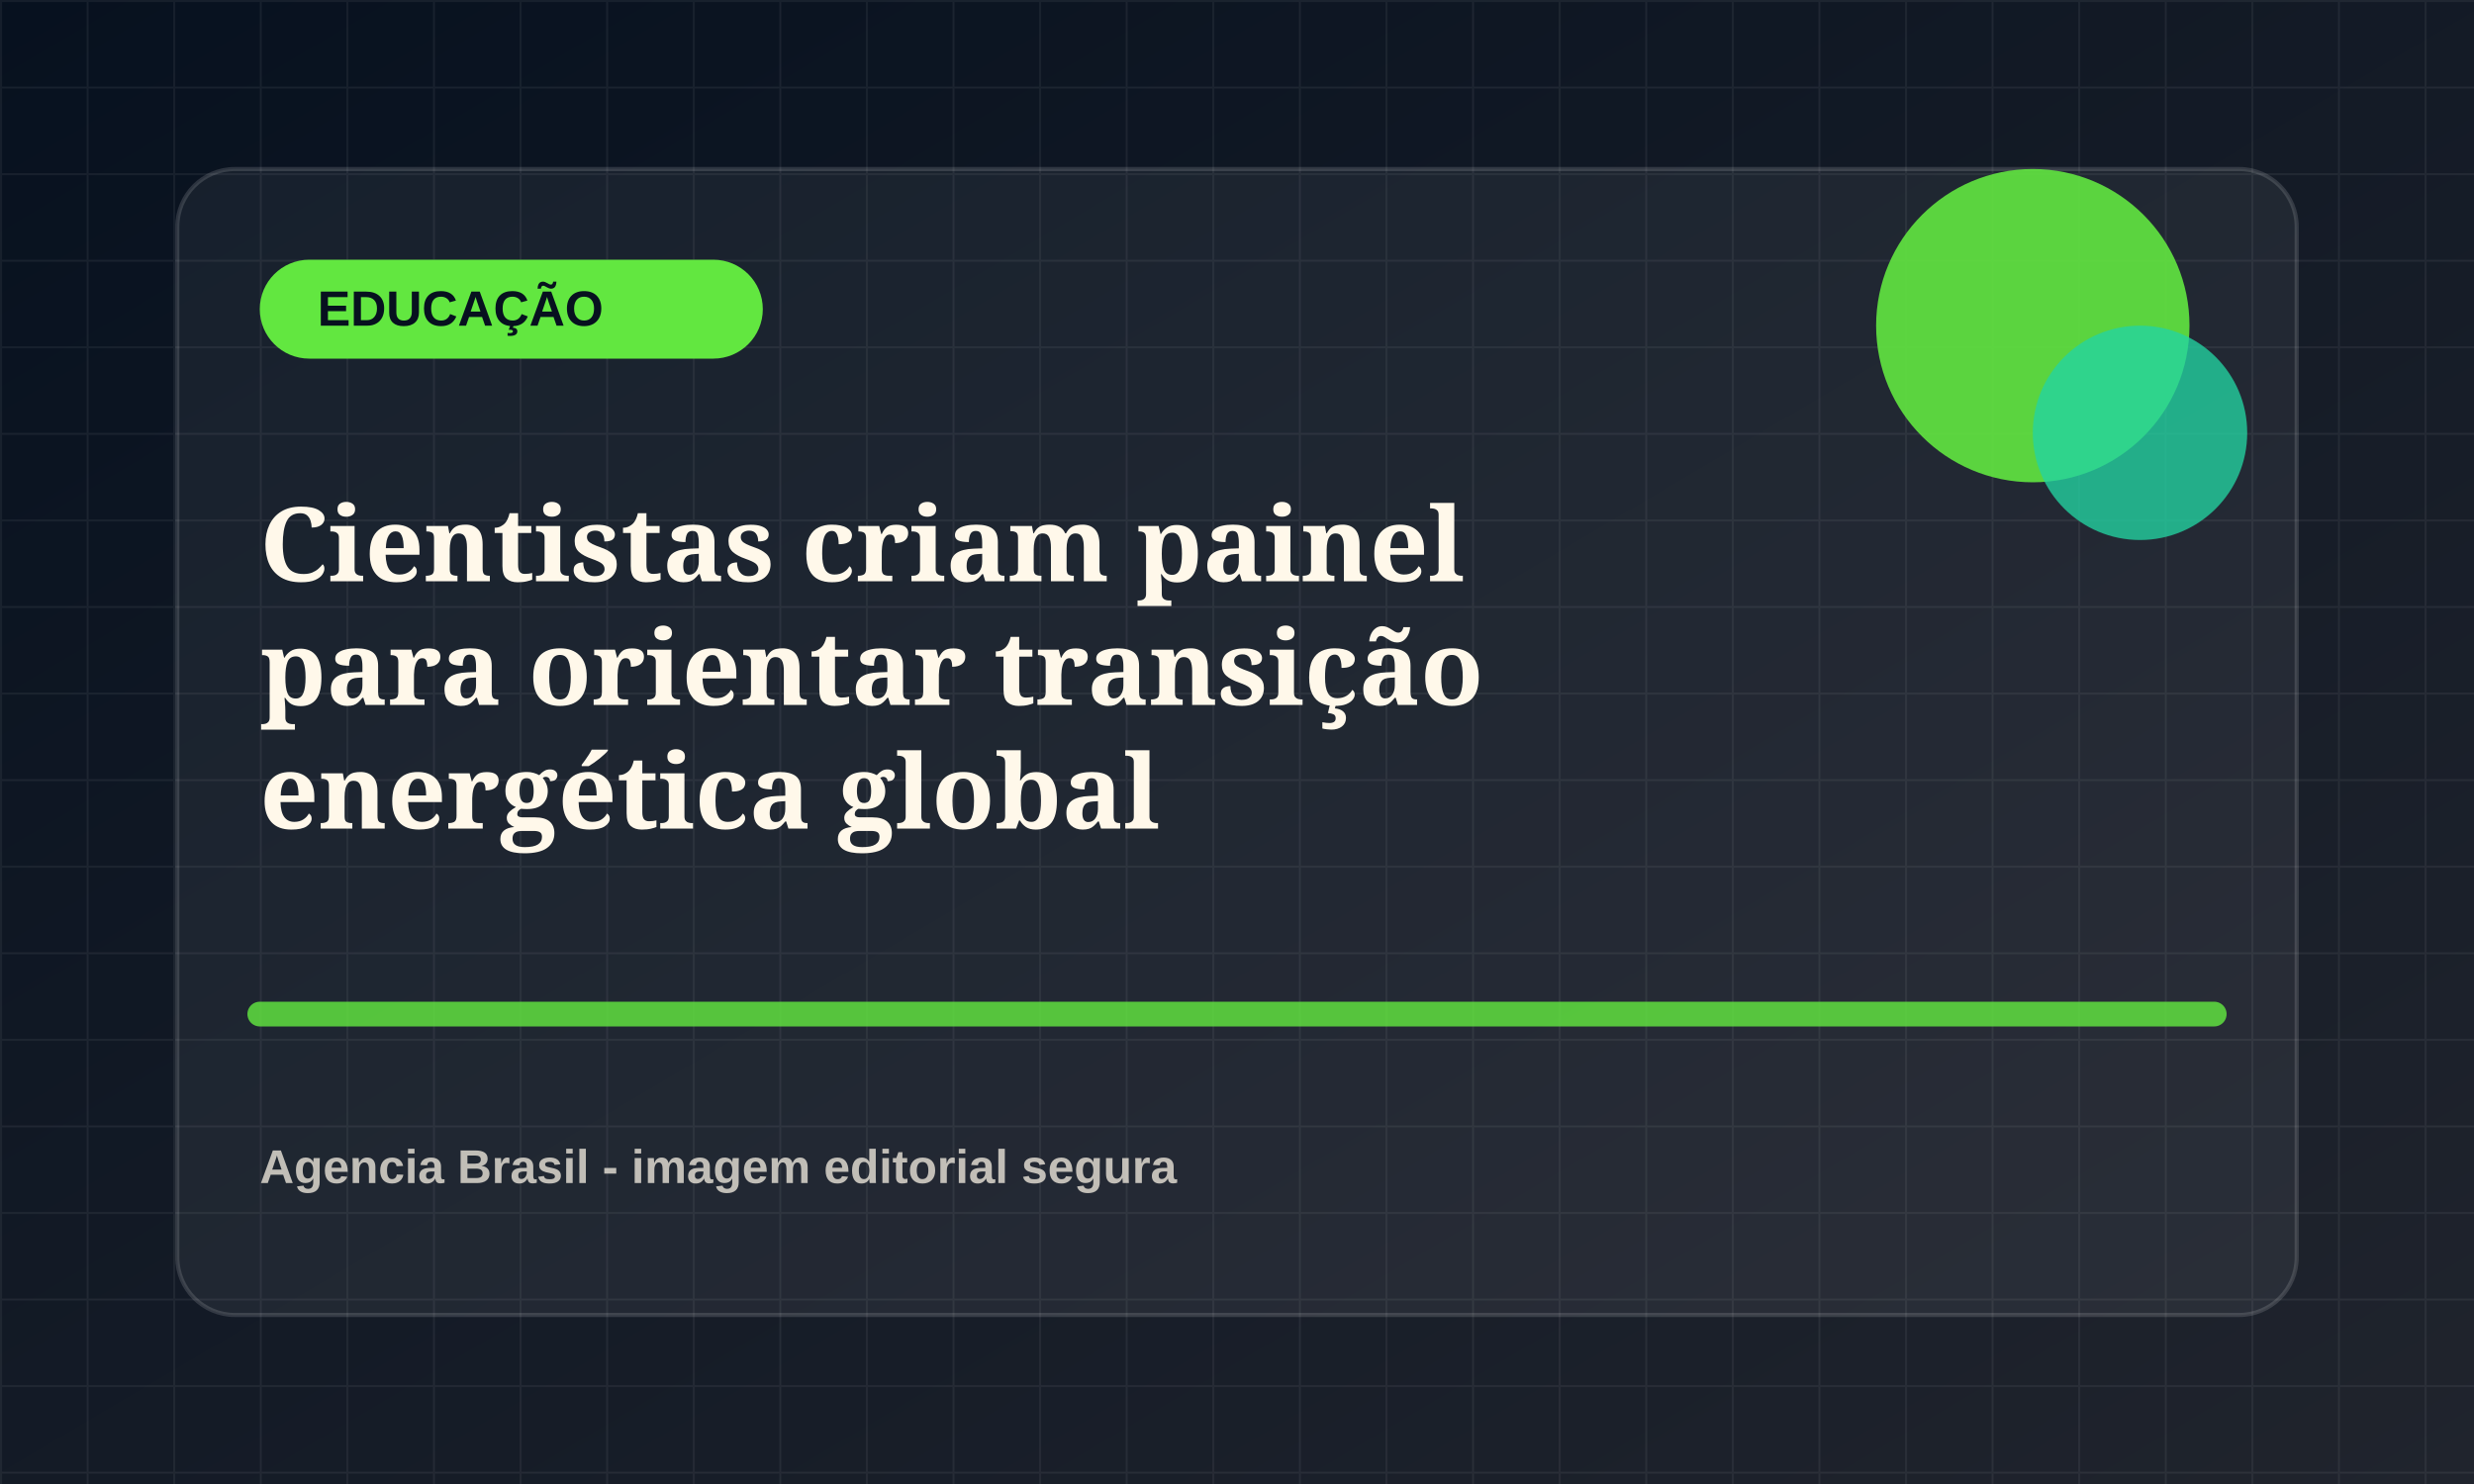
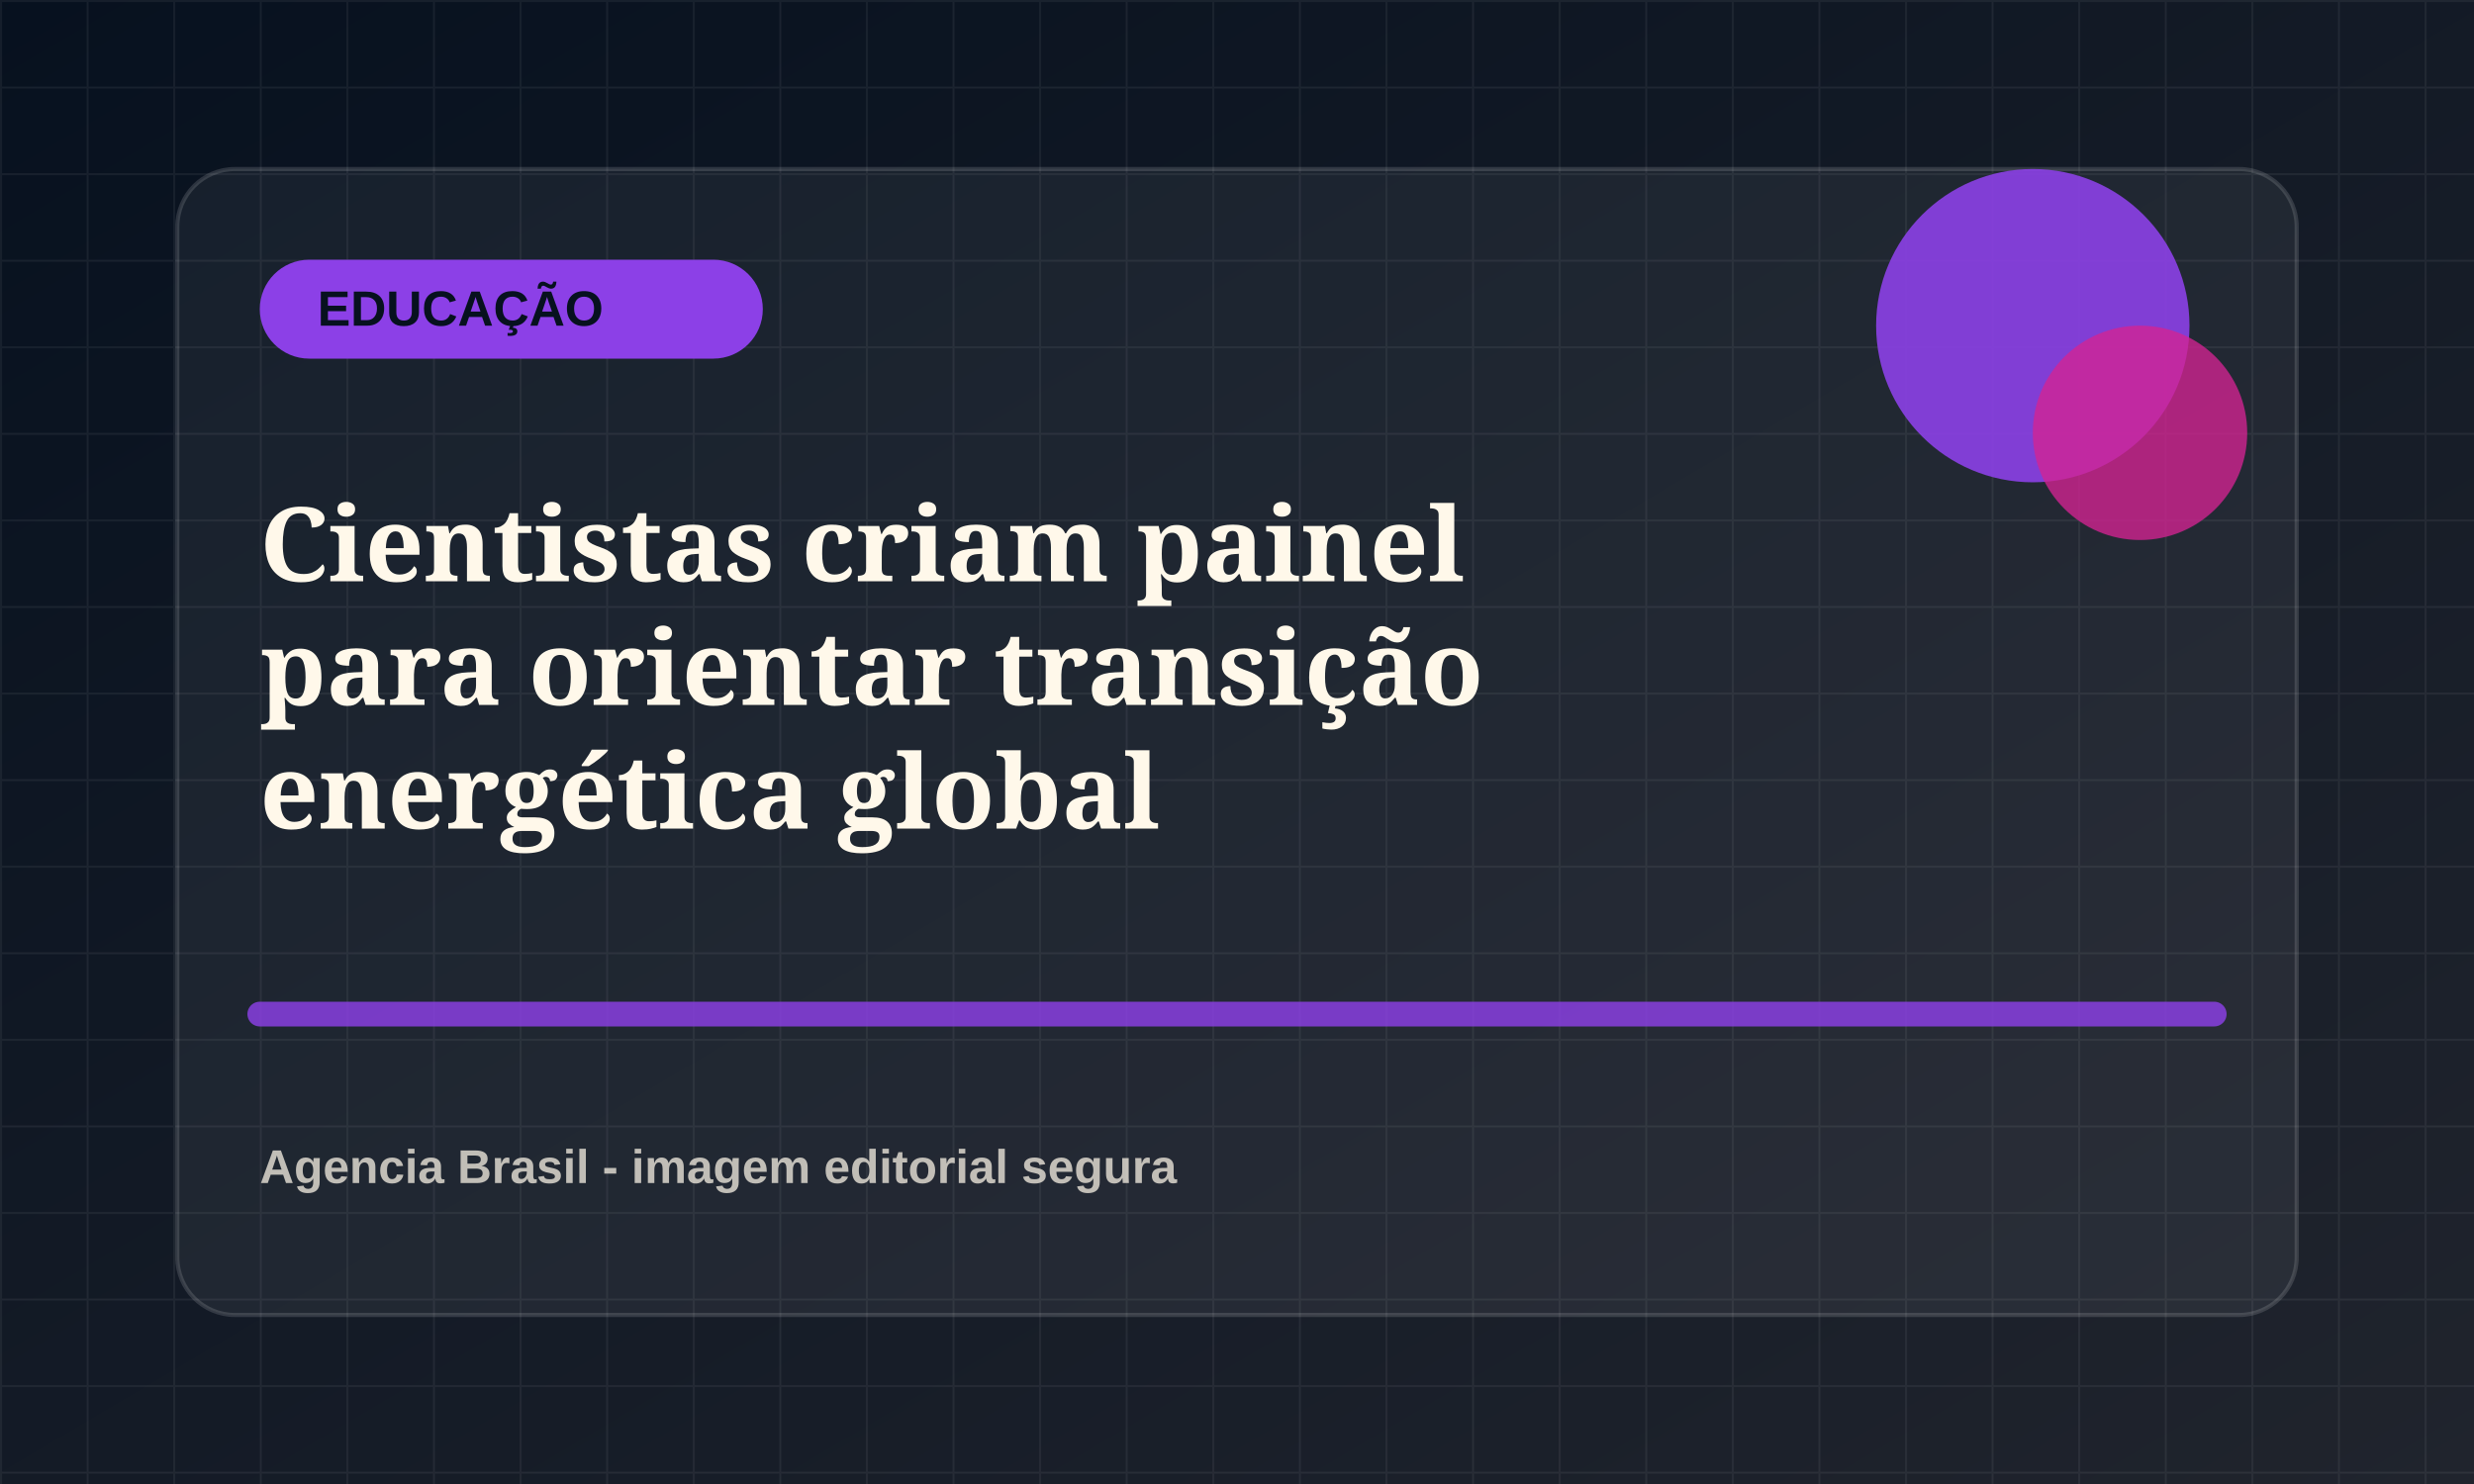
<svg xmlns="http://www.w3.org/2000/svg" viewBox="0 0 1200 720">
  <defs>
    <linearGradient id="bg" x1="0" x2="1" y1="0" y2="1">
      <stop offset="0" stop-color="#07111f" />
      <stop offset="1" stop-color="#20242d" />
    </linearGradient>
    <pattern id="grid" width="42" height="42" patternUnits="userSpaceOnUse">
      <path d="M42 0H0v42" fill="none" stroke="rgba(255,255,255,.055)" stroke-width="2" />
    </pattern>
  </defs>
  <rect width="1200" height="720" fill="url(#bg)" />
  <rect width="1200" height="720" fill="url(#grid)" />
  <rect x="86" y="82" width="1028" height="556" rx="28" fill="rgba(255,255,255,.055)" stroke="rgba(255,255,255,.14)" stroke-width="2" />
-   <rect x="126" y="126" width="244" height="48" rx="24" fill="hsl(108 78% 58%)" />
+   <rect x="126" y="126" width="244" height="48" rx="24" fill="hsl(267 78% 58%)" />
  <text x="154" y="158" fill="#07111f" font-family="Arial, sans-serif" font-size="24" font-weight="800">EDUCAÇÃO</text>
-   <circle cx="986" cy="158" r="76" fill="hsl(108 78% 58%)" opacity=".9" />
-   <circle cx="1038" cy="210" r="52" fill="hsl(163 72% 48%)" opacity=".78" />
-   <path d="M126 492h948" stroke="hsl(108 78% 58%)" stroke-width="12" stroke-linecap="round" opacity=".82" />
+   <circle cx="986" cy="158" r="76" fill="hsl(267 78% 58%)" opacity=".9" />
+   <circle cx="1038" cy="210" r="52" fill="hsl(322 72% 48%)" opacity=".78" />
+   <path d="M126 492h948" stroke="hsl(267 78% 58%)" stroke-width="12" stroke-linecap="round" opacity=".82" />
  <text x="126" y="282" fill="#fff8ea" font-family="Georgia, serif" font-size="50" font-weight="700">
    <tspan x="126" dy="0">Cientistas criam painel</tspan>
    <tspan x="126" dy="60">para orientar transição</tspan>
    <tspan x="126" dy="60">energética global</tspan>
  </text>
  <text x="126" y="574" fill="rgba(255,248,234,.72)" font-family="Arial, sans-serif" font-size="23" font-weight="700">Agencia Brasil - imagem editorial segura</text>
</svg>
